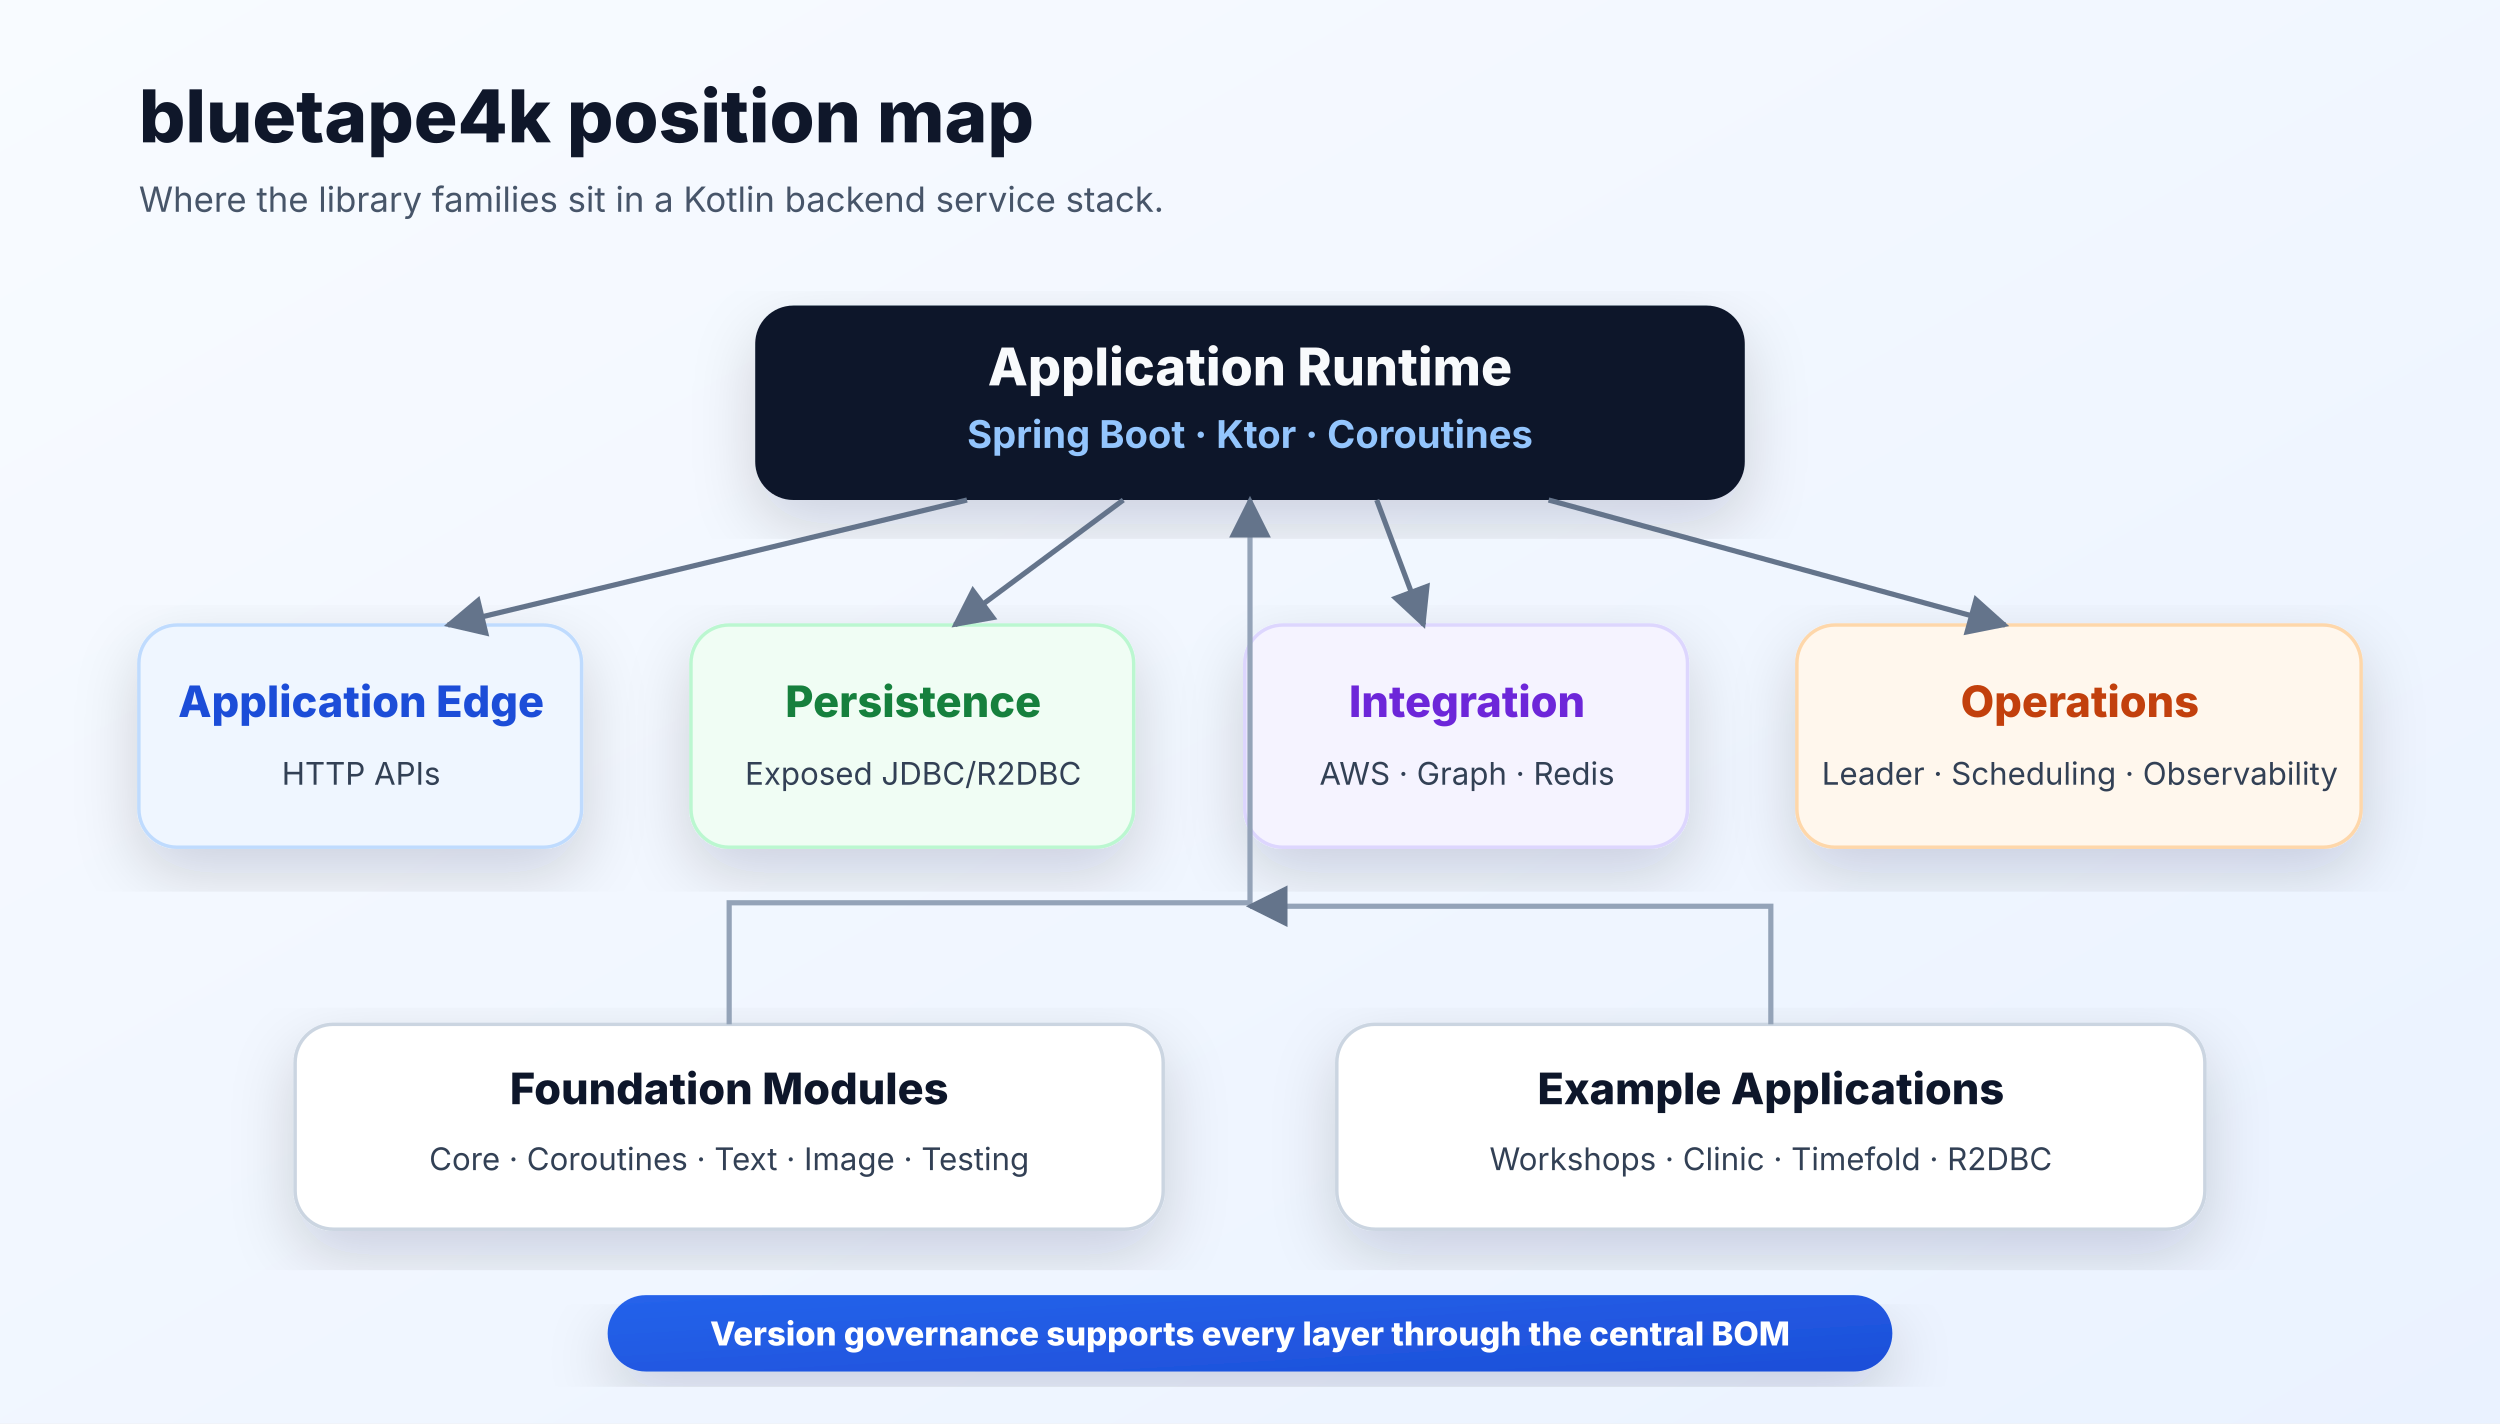
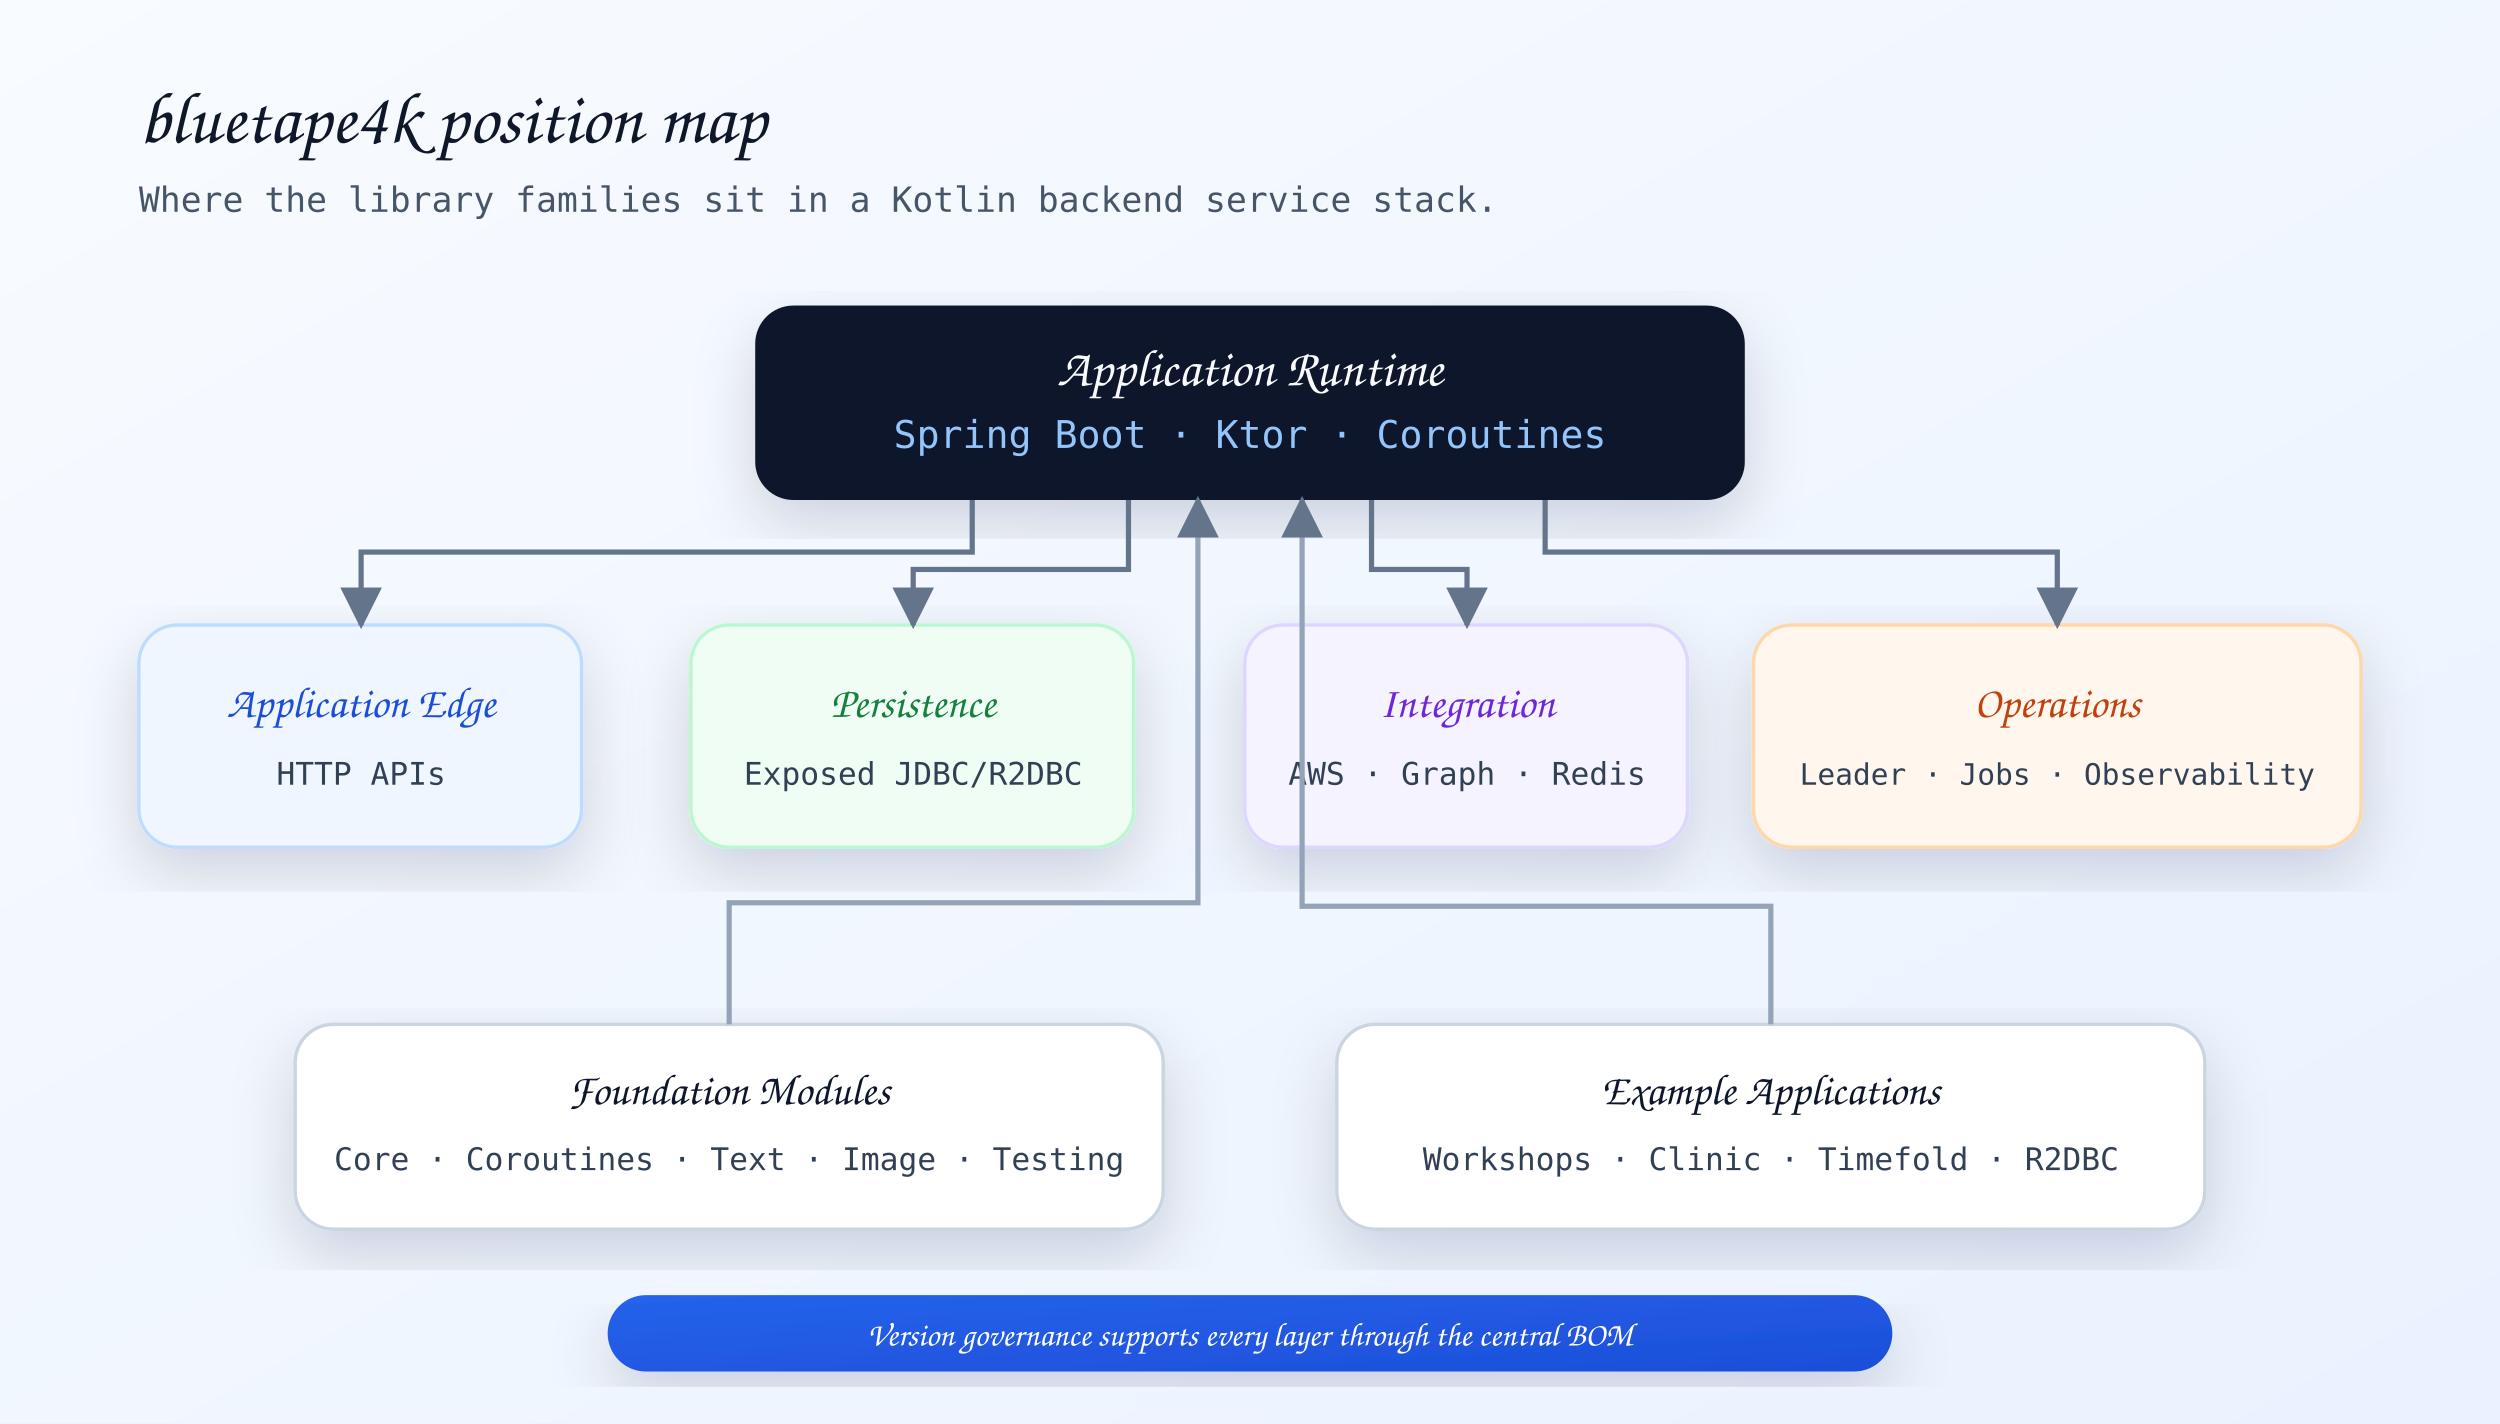
<svg xmlns="http://www.w3.org/2000/svg" viewBox="0 0 1440 820" role="img" aria-labelledby="title desc">
  <defs>
    <linearGradient id="bg" x1="0" x2="1" y1="0" y2="1">
      <stop offset="0" stop-color="#f8fbff" />
      <stop offset="1" stop-color="#eaf2ff" />
    </linearGradient>
    <linearGradient id="core" x1="0" x2="1" y1="0" y2="1">
      <stop offset="0" stop-color="#2563eb" />
      <stop offset="1" stop-color="#1d4ed8" />
    </linearGradient>
    <filter id="shadow" x="-20%" y="-20%" width="140%" height="140%">
      <feDropShadow dx="0" dy="14" stdDeviation="18" flood-color="#0f172a" flood-opacity="0.16" />
    </filter>
    <marker id="arrow" viewBox="0 0 10 10" refX="9" refY="5" markerWidth="8" markerHeight="8" orient="auto-start-reverse">
      <path d="M0 0 L10 5 L0 10z" fill="#64748b" />
    </marker>
  </defs>
  <rect width="1440" height="820" fill="url(#bg)" />
-   <text x="80" y="82" font-family="Inter, Arial, sans-serif" font-size="42" font-weight="800" fill="#0f172a">bluetape4k position map</text>
-   <text x="80" y="122" font-family="Inter, Arial, sans-serif" font-size="20" fill="#475569">Where the library families sit in a Kotlin backend service stack.</text>
+   <text x="80" y="82" font-family="Architects Daughter, Comic Sans MS, cursive" font-size="42" font-weight="400" fill="#0f172a">bluetape4k position map</text>
+   <text x="80" y="122" font-family="Comic Mono, SFMono-Regular, Menlo, monospace" font-size="20" fill="#475569">Where the library families sit in a Kotlin backend service stack.</text>
  <g filter="url(#shadow)">
    <rect x="435" y="176" width="570" height="112" rx="22" fill="#0f172a" />
-     <text x="720" y="222" text-anchor="middle" font-family="Inter, Arial, sans-serif" font-size="30" font-weight="800" fill="#f8fafc">Application Runtime</text>
-     <text x="720" y="258" text-anchor="middle" font-family="Inter, Arial, sans-serif" font-size="22" font-weight="700" fill="#93c5fd">Spring Boot · Ktor · Coroutines</text>
+     <text x="720" y="222" text-anchor="middle" font-family="Architects Daughter, Comic Sans MS, cursive" font-size="30" font-weight="400" fill="#f8fafc">Application Runtime</text>
+     <text x="720" y="258" text-anchor="middle" font-family="Comic Mono, SFMono-Regular, Menlo, monospace" font-size="22" font-weight="400" fill="#93c5fd">Spring Boot · Ktor · Coroutines</text>
  </g>
  <g filter="url(#shadow)">
    <rect x="80" y="360" width="255" height="128" rx="22" fill="#eff6ff" stroke="#bfdbfe" stroke-width="2" />
-     <text x="208" y="413" text-anchor="middle" font-family="Inter, Arial, sans-serif" font-size="25" font-weight="800" fill="#1d4ed8">Application Edge</text>
-     <text x="208" y="452" text-anchor="middle" font-family="Inter, Arial, sans-serif" font-size="18" fill="#334155">HTTP APIs</text>
+     <text x="208" y="413" text-anchor="middle" font-family="Architects Daughter, Comic Sans MS, cursive" font-size="25" font-weight="400" fill="#1d4ed8">Application Edge</text>
+     <text x="208" y="452" text-anchor="middle" font-family="Comic Mono, SFMono-Regular, Menlo, monospace" font-size="18" fill="#334155">HTTP APIs</text>
  </g>
  <g filter="url(#shadow)">
    <rect x="398" y="360" width="255" height="128" rx="22" fill="#f0fdf4" stroke="#bbf7d0" stroke-width="2" />
-     <text x="526" y="413" text-anchor="middle" font-family="Inter, Arial, sans-serif" font-size="25" font-weight="800" fill="#15803d">Persistence</text>
-     <text x="526" y="452" text-anchor="middle" font-family="Inter, Arial, sans-serif" font-size="18" fill="#334155">Exposed JDBC/R2DBC</text>
+     <text x="526" y="413" text-anchor="middle" font-family="Architects Daughter, Comic Sans MS, cursive" font-size="25" font-weight="400" fill="#15803d">Persistence</text>
+     <text x="526" y="452" text-anchor="middle" font-family="Comic Mono, SFMono-Regular, Menlo, monospace" font-size="18" fill="#334155">Exposed JDBC/R2DBC</text>
  </g>
  <g filter="url(#shadow)">
    <rect x="717" y="360" width="255" height="128" rx="22" fill="#f5f3ff" stroke="#ddd6fe" stroke-width="2" />
-     <text x="845" y="413" text-anchor="middle" font-family="Inter, Arial, sans-serif" font-size="25" font-weight="800" fill="#6d28d9">Integration</text>
-     <text x="845" y="452" text-anchor="middle" font-family="Inter, Arial, sans-serif" font-size="18" fill="#334155">AWS · Graph · Redis</text>
+     <text x="845" y="413" text-anchor="middle" font-family="Architects Daughter, Comic Sans MS, cursive" font-size="25" font-weight="400" fill="#6d28d9">Integration</text>
+     <text x="845" y="452" text-anchor="middle" font-family="Comic Mono, SFMono-Regular, Menlo, monospace" font-size="18" fill="#334155">AWS · Graph · Redis</text>
  </g>
  <g filter="url(#shadow)">
-     <rect x="1035" y="360" width="325" height="128" rx="22" fill="#fff7ed" stroke="#fed7aa" stroke-width="2" />
-     <text x="1198" y="413" text-anchor="middle" font-family="Inter, Arial, sans-serif" font-size="25" font-weight="800" fill="#c2410c">Operations</text>
-     <text x="1198" y="452" text-anchor="middle" font-family="Inter, Arial, sans-serif" font-size="18" fill="#334155">Leader · Scheduling · Observability</text>
+     <rect x="1010" y="360" width="350" height="128" rx="22" fill="#fff7ed" stroke="#fed7aa" stroke-width="2" />
+     <text x="1185" y="413" text-anchor="middle" font-family="Architects Daughter, Comic Sans MS, cursive" font-size="25" font-weight="400" fill="#c2410c">Operations</text>
+     <text x="1185" y="452" text-anchor="middle" font-family="Comic Mono, SFMono-Regular, Menlo, monospace" font-size="17" fill="#334155">Leader · Jobs · Observability</text>
  </g>
-   <path d="M557 288 L258 360" stroke="#64748b" stroke-width="3" marker-end="url(#arrow)" />
-   <path d="M647 288 L550 360" stroke="#64748b" stroke-width="3" marker-end="url(#arrow)" />
-   <path d="M793 288 L820 360" stroke="#64748b" stroke-width="3" marker-end="url(#arrow)" />
-   <path d="M892 288 L1155 360" stroke="#64748b" stroke-width="3" marker-end="url(#arrow)" />
+   <path d="M560 288 V318 H208 V360" stroke="#64748b" stroke-width="3" fill="none" marker-end="url(#arrow)" />
+   <path d="M650 288 V328 H526 V360" stroke="#64748b" stroke-width="3" fill="none" marker-end="url(#arrow)" />
+   <path d="M790 288 V328 H845 V360" stroke="#64748b" stroke-width="3" fill="none" marker-end="url(#arrow)" />
+   <path d="M890 288 V318 H1185 V360" stroke="#64748b" stroke-width="3" fill="none" marker-end="url(#arrow)" />
  <g filter="url(#shadow)">
    <rect x="170" y="590" width="500" height="118" rx="22" fill="#ffffff" stroke="#cbd5e1" stroke-width="2" />
-     <text x="420" y="636" text-anchor="middle" font-family="Inter, Arial, sans-serif" font-size="25" font-weight="800" fill="#0f172a">Foundation Modules</text>
-     <text x="420" y="674" text-anchor="middle" font-family="Inter, Arial, sans-serif" font-size="18" fill="#334155">Core · Coroutines · Text · Image · Testing</text>
+     <text x="420" y="636" text-anchor="middle" font-family="Architects Daughter, Comic Sans MS, cursive" font-size="25" font-weight="400" fill="#0f172a">Foundation Modules</text>
+     <text x="420" y="674" text-anchor="middle" font-family="Comic Mono, SFMono-Regular, Menlo, monospace" font-size="18" fill="#334155">Core · Coroutines · Text · Image · Testing</text>
  </g>
  <g filter="url(#shadow)">
    <rect x="770" y="590" width="500" height="118" rx="22" fill="#ffffff" stroke="#cbd5e1" stroke-width="2" />
-     <text x="1020" y="636" text-anchor="middle" font-family="Inter, Arial, sans-serif" font-size="25" font-weight="800" fill="#0f172a">Example Applications</text>
-     <text x="1020" y="674" text-anchor="middle" font-family="Inter, Arial, sans-serif" font-size="18" fill="#334155">Workshops · Clinic · Timefold · R2DBC</text>
+     <text x="1020" y="636" text-anchor="middle" font-family="Architects Daughter, Comic Sans MS, cursive" font-size="25" font-weight="400" fill="#0f172a">Example Applications</text>
+     <text x="1020" y="674" text-anchor="middle" font-family="Comic Mono, SFMono-Regular, Menlo, monospace" font-size="18" fill="#334155">Workshops · Clinic · Timefold · R2DBC</text>
  </g>
-   <path d="M420 590 V520 H720 V288" stroke="#94a3b8" stroke-width="3" fill="none" marker-end="url(#arrow)" />
-   <path d="M1020 590 V522 H720" stroke="#94a3b8" stroke-width="3" fill="none" marker-end="url(#arrow)" />
+   <path d="M420 590 V520 H690 V288" stroke="#94a3b8" stroke-width="3" fill="none" marker-end="url(#arrow)" />
+   <path d="M1020 590 V522 H750 V288" stroke="#94a3b8" stroke-width="3" fill="none" marker-end="url(#arrow)" />
  <g filter="url(#shadow)">
    <rect x="350" y="746" width="740" height="44" rx="22" fill="url(#core)" />
-     <text x="720" y="775" text-anchor="middle" font-family="Inter, Arial, sans-serif" font-size="19" font-weight="800" fill="#ffffff">Version governance supports every layer through the central BOM</text>
+     <text x="720" y="775" text-anchor="middle" font-family="Architects Daughter, Comic Sans MS, cursive" font-size="19" font-weight="400" fill="#ffffff">Version governance supports every layer through the central BOM</text>
  </g>
</svg>
